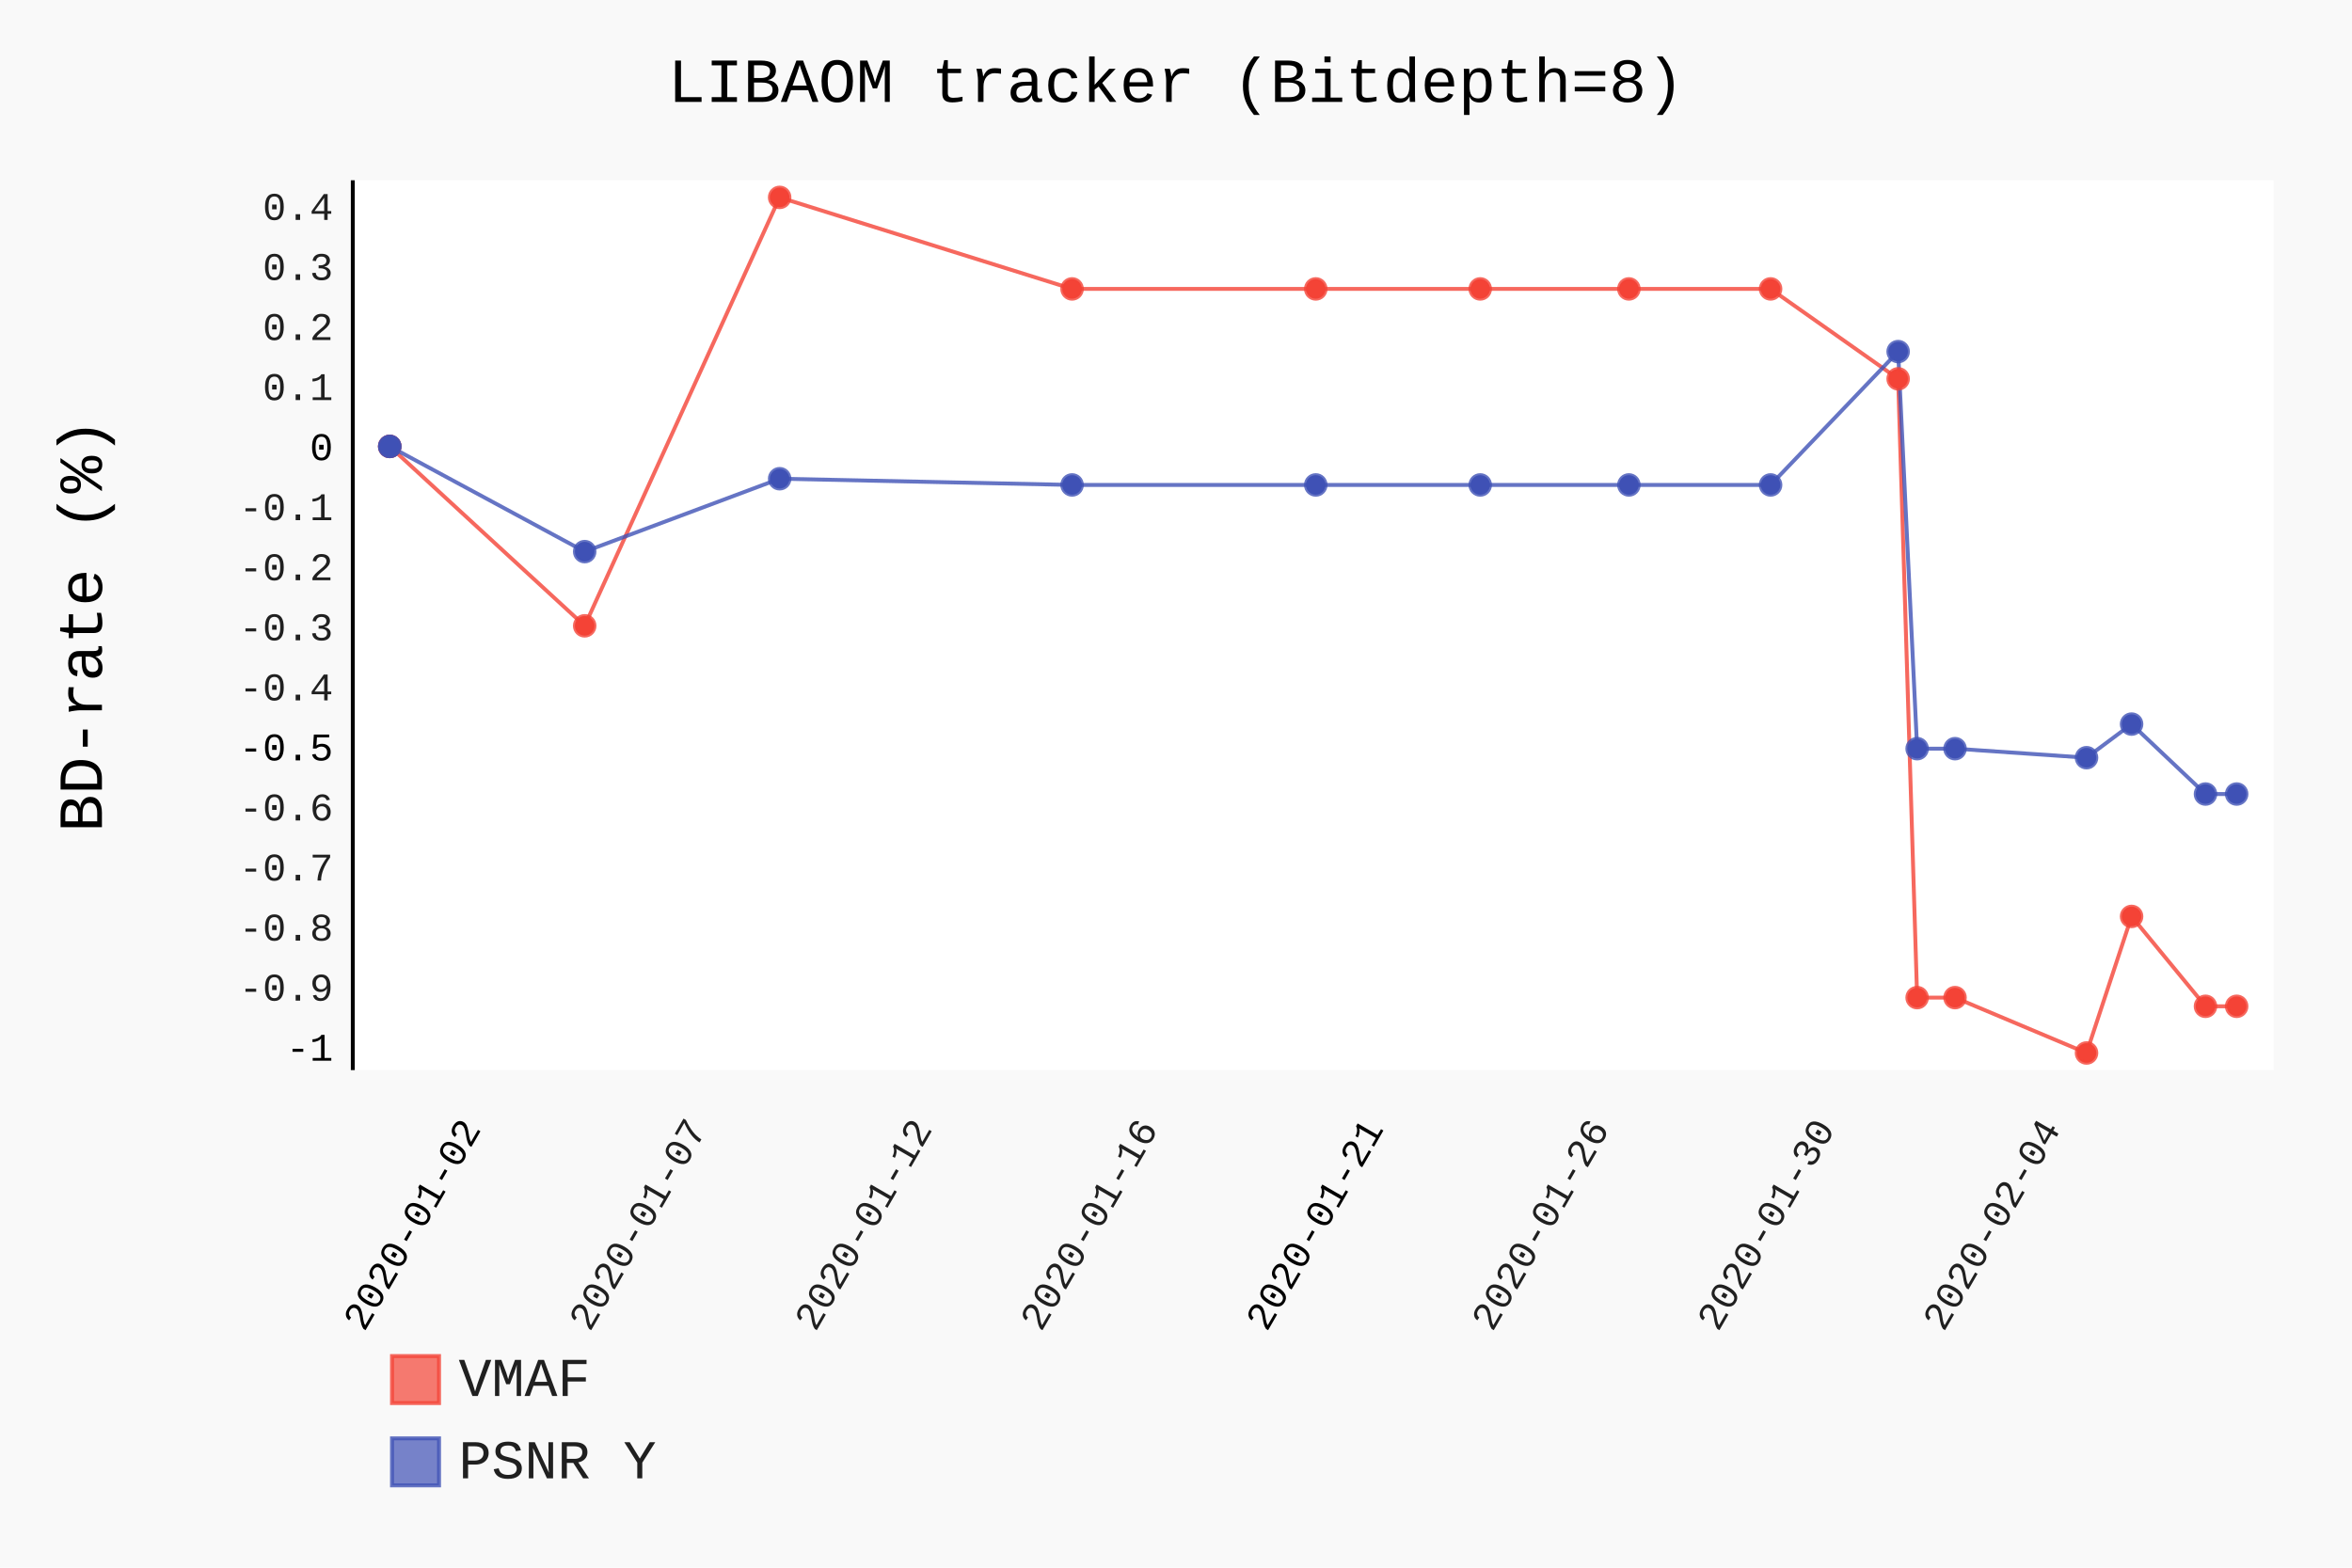
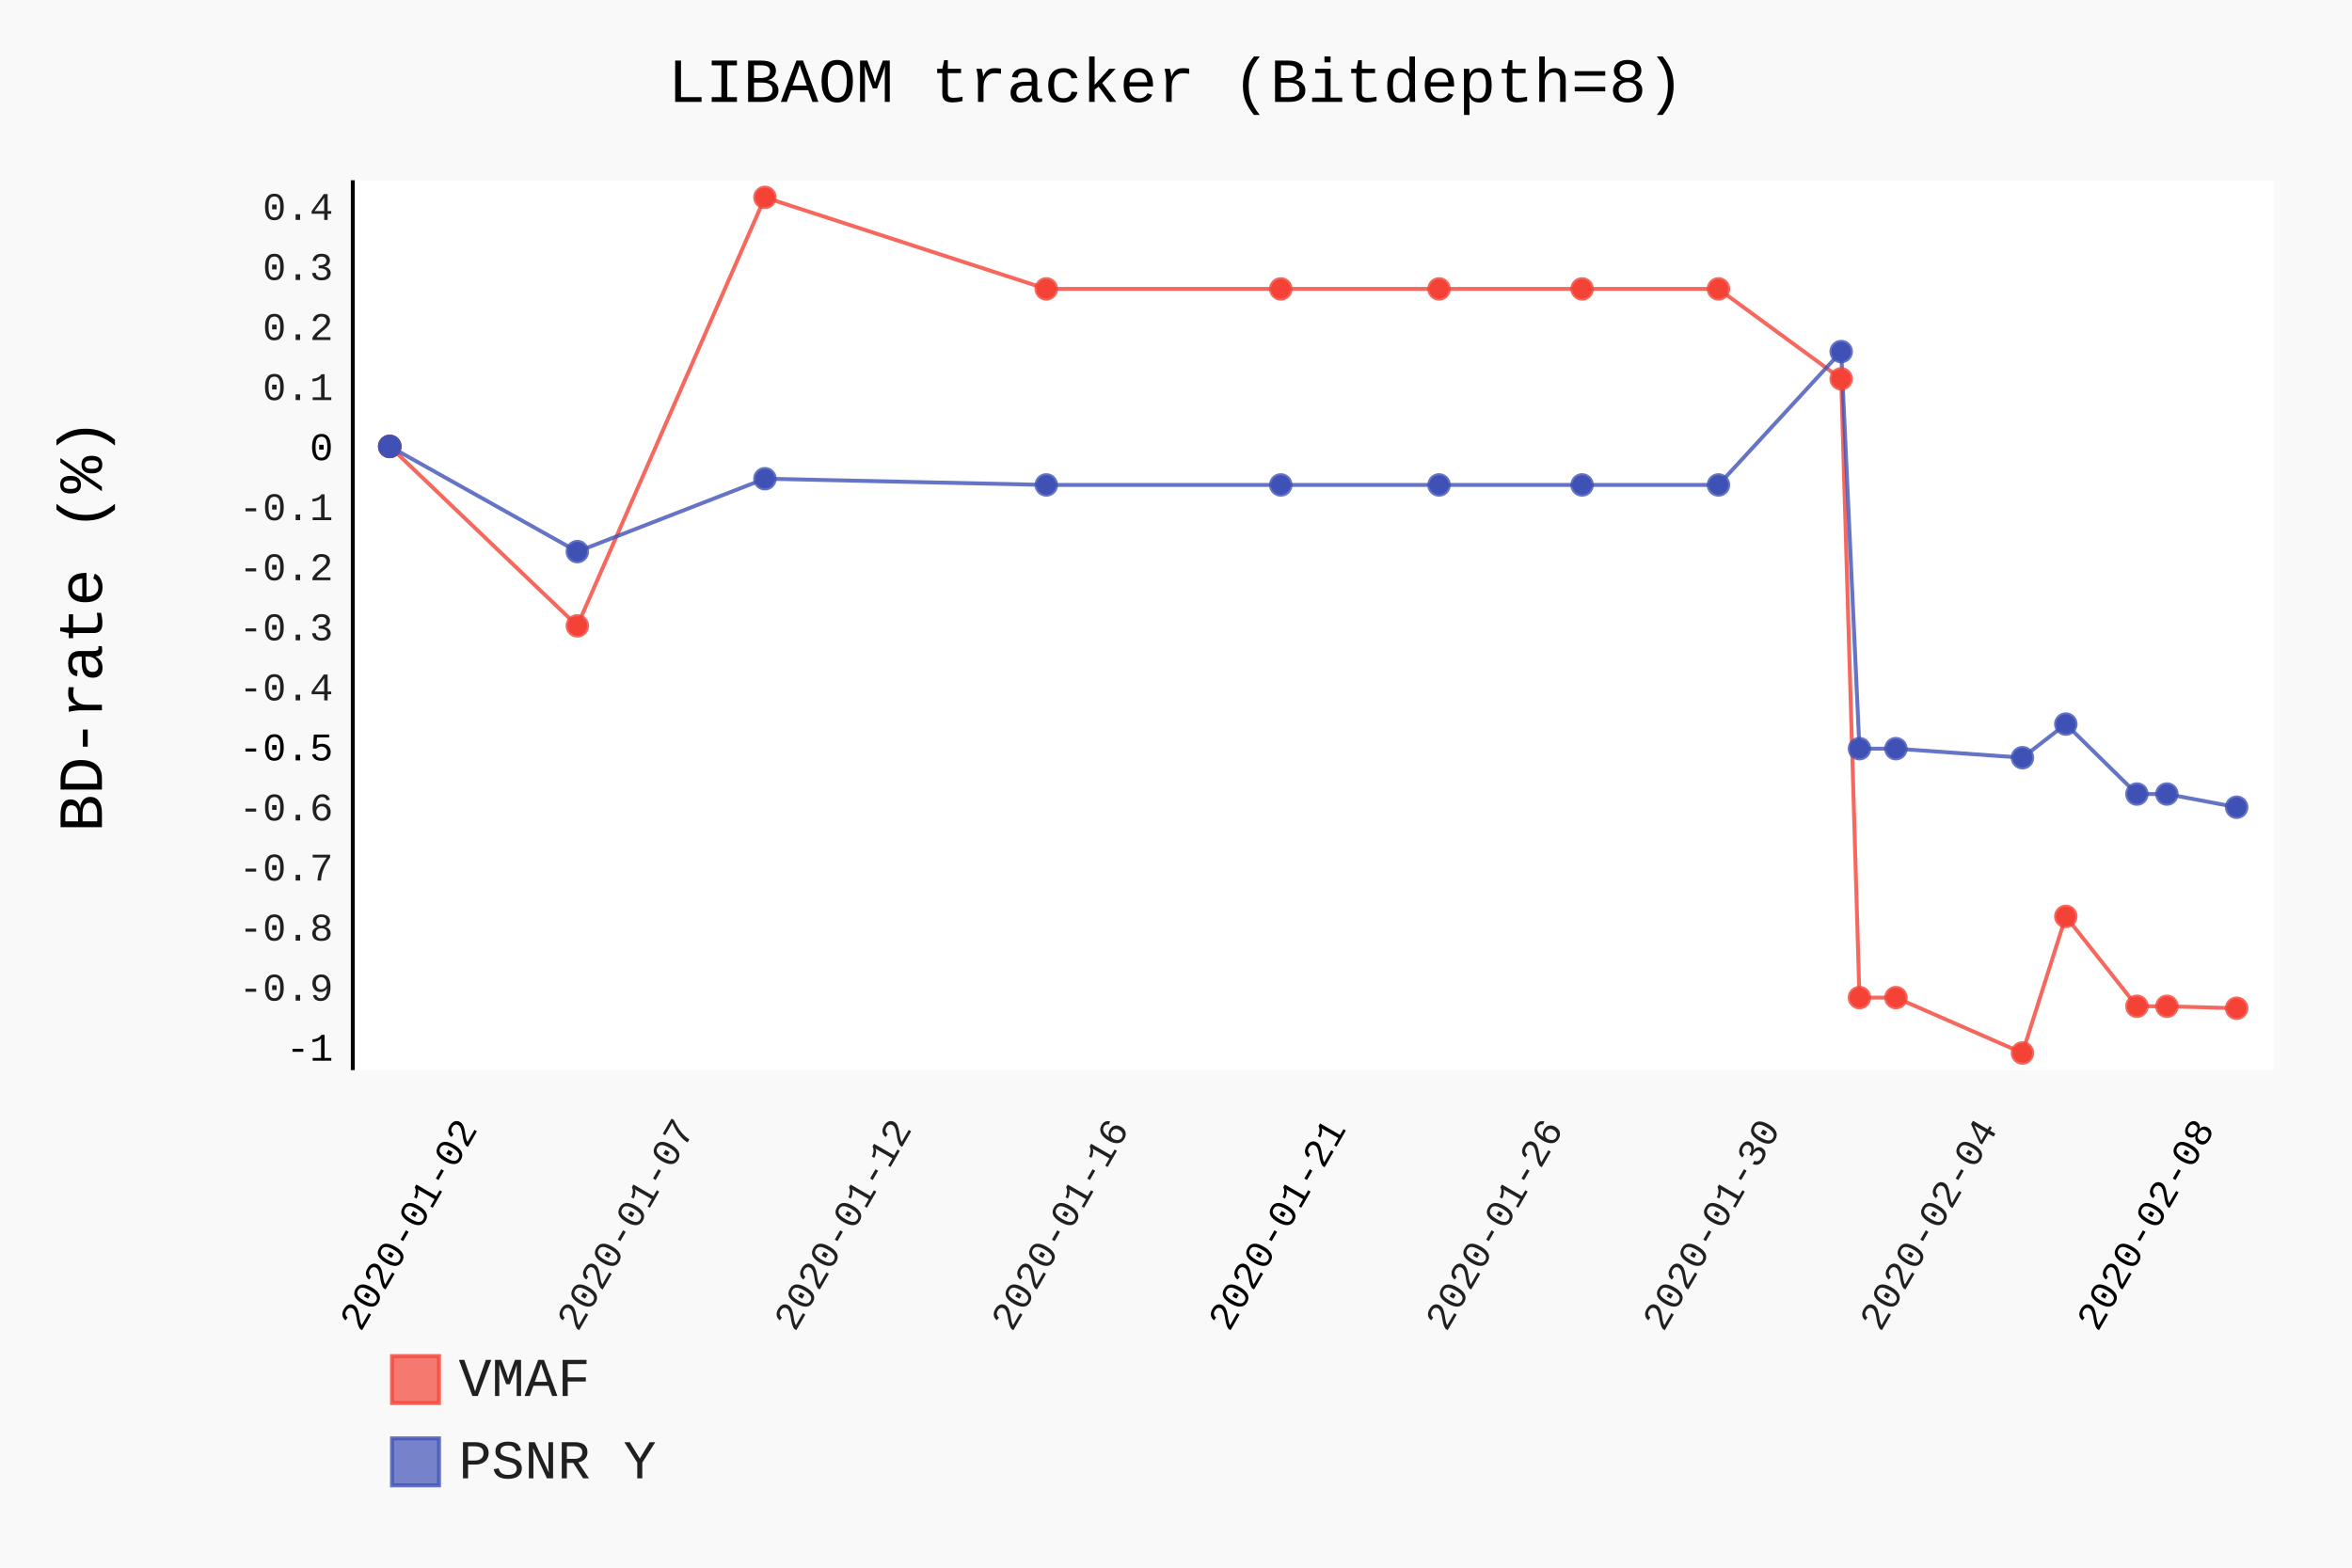
- <svg xmlns="http://www.w3.org/2000/svg" class="pygal-chart" id="chart-f77082bb-00c9-4df2-878c-c061a25f48ed" viewBox="0 0 600 400">
+ <svg xmlns="http://www.w3.org/2000/svg" class="pygal-chart" id="chart-7f318e34-a7c3-47f7-a44c-207739752364" viewBox="0 0 600 400">
  <defs>
-     <style type="text/css">#chart-f77082bb-00c9-4df2-878c-c061a25f48ed{-webkit-user-select:none;-webkit-font-smoothing:antialiased;font-family:Consolas,"Liberation Mono",Menlo,Courier,monospace}#chart-f77082bb-00c9-4df2-878c-c061a25f48ed .title{font-family:Consolas,"Liberation Mono",Menlo,Courier,monospace;font-size:16px}#chart-f77082bb-00c9-4df2-878c-c061a25f48ed .legends .legend text{font-family:Consolas,"Liberation Mono",Menlo,Courier,monospace;font-size:14px}#chart-f77082bb-00c9-4df2-878c-c061a25f48ed .axis text{font-family:Consolas,"Liberation Mono",Menlo,Courier,monospace;font-size:10px}#chart-f77082bb-00c9-4df2-878c-c061a25f48ed .axis text.major{font-family:Consolas,"Liberation Mono",Menlo,Courier,monospace;font-size:10px}#chart-f77082bb-00c9-4df2-878c-c061a25f48ed .text-overlay text.value{font-family:Consolas,"Liberation Mono",Menlo,Courier,monospace;font-size:16px}#chart-f77082bb-00c9-4df2-878c-c061a25f48ed .text-overlay text.label{font-family:Consolas,"Liberation Mono",Menlo,Courier,monospace;font-size:10px}#chart-f77082bb-00c9-4df2-878c-c061a25f48ed .tooltip{font-family:Consolas,"Liberation Mono",Menlo,Courier,monospace;font-size:14px}#chart-f77082bb-00c9-4df2-878c-c061a25f48ed text.no_data{font-family:Consolas,"Liberation Mono",Menlo,Courier,monospace;font-size:64px}
- #chart-f77082bb-00c9-4df2-878c-c061a25f48ed{background-color:rgba(249,249,249,1)}#chart-f77082bb-00c9-4df2-878c-c061a25f48ed path,#chart-f77082bb-00c9-4df2-878c-c061a25f48ed line,#chart-f77082bb-00c9-4df2-878c-c061a25f48ed rect,#chart-f77082bb-00c9-4df2-878c-c061a25f48ed circle{-webkit-transition:150ms;-moz-transition:150ms;transition:150ms}#chart-f77082bb-00c9-4df2-878c-c061a25f48ed .graph &gt; .background{fill:rgba(249,249,249,1)}#chart-f77082bb-00c9-4df2-878c-c061a25f48ed .plot &gt; .background{fill:rgba(255,255,255,1)}#chart-f77082bb-00c9-4df2-878c-c061a25f48ed .graph{fill:rgba(0,0,0,.87)}#chart-f77082bb-00c9-4df2-878c-c061a25f48ed text.no_data{fill:rgba(0,0,0,1)}#chart-f77082bb-00c9-4df2-878c-c061a25f48ed .title{fill:rgba(0,0,0,1)}#chart-f77082bb-00c9-4df2-878c-c061a25f48ed .legends .legend text{fill:rgba(0,0,0,.87)}#chart-f77082bb-00c9-4df2-878c-c061a25f48ed .legends .legend:hover text{fill:rgba(0,0,0,1)}#chart-f77082bb-00c9-4df2-878c-c061a25f48ed .axis .line{stroke:rgba(0,0,0,1)}#chart-f77082bb-00c9-4df2-878c-c061a25f48ed .axis .guide.line{stroke:rgba(0,0,0,.54)}#chart-f77082bb-00c9-4df2-878c-c061a25f48ed .axis .major.line{stroke:rgba(0,0,0,.87)}#chart-f77082bb-00c9-4df2-878c-c061a25f48ed .axis text.major{fill:rgba(0,0,0,1)}#chart-f77082bb-00c9-4df2-878c-c061a25f48ed .axis.y .guides:hover .guide.line,#chart-f77082bb-00c9-4df2-878c-c061a25f48ed .line-graph .axis.x .guides:hover .guide.line,#chart-f77082bb-00c9-4df2-878c-c061a25f48ed .stackedline-graph .axis.x .guides:hover .guide.line,#chart-f77082bb-00c9-4df2-878c-c061a25f48ed .xy-graph .axis.x .guides:hover .guide.line{stroke:rgba(0,0,0,1)}#chart-f77082bb-00c9-4df2-878c-c061a25f48ed .axis .guides:hover text{fill:rgba(0,0,0,1)}#chart-f77082bb-00c9-4df2-878c-c061a25f48ed .reactive{fill-opacity:.7;stroke-opacity:.8}#chart-f77082bb-00c9-4df2-878c-c061a25f48ed .ci{stroke:rgba(0,0,0,.87)}#chart-f77082bb-00c9-4df2-878c-c061a25f48ed .reactive.active,#chart-f77082bb-00c9-4df2-878c-c061a25f48ed .active .reactive{fill-opacity:.8;stroke-opacity:.9;stroke-width:4}#chart-f77082bb-00c9-4df2-878c-c061a25f48ed .ci .reactive.active{stroke-width:1.5}#chart-f77082bb-00c9-4df2-878c-c061a25f48ed .series text{fill:rgba(0,0,0,1)}#chart-f77082bb-00c9-4df2-878c-c061a25f48ed .tooltip rect{fill:rgba(255,255,255,1);stroke:rgba(0,0,0,1);-webkit-transition:opacity 150ms;-moz-transition:opacity 150ms;transition:opacity 150ms}#chart-f77082bb-00c9-4df2-878c-c061a25f48ed .tooltip .label{fill:rgba(0,0,0,.87)}#chart-f77082bb-00c9-4df2-878c-c061a25f48ed .tooltip .label{fill:rgba(0,0,0,.87)}#chart-f77082bb-00c9-4df2-878c-c061a25f48ed .tooltip .legend{font-size:.8em;fill:rgba(0,0,0,.54)}#chart-f77082bb-00c9-4df2-878c-c061a25f48ed .tooltip .x_label{font-size:.6em;fill:rgba(0,0,0,1)}#chart-f77082bb-00c9-4df2-878c-c061a25f48ed .tooltip .xlink{font-size:.5em;text-decoration:underline}#chart-f77082bb-00c9-4df2-878c-c061a25f48ed .tooltip .value{font-size:1.5em}#chart-f77082bb-00c9-4df2-878c-c061a25f48ed .bound{font-size:.5em}#chart-f77082bb-00c9-4df2-878c-c061a25f48ed .max-value{font-size:.75em;fill:rgba(0,0,0,.54)}#chart-f77082bb-00c9-4df2-878c-c061a25f48ed .map-element{fill:rgba(255,255,255,1);stroke:rgba(0,0,0,.54) !important}#chart-f77082bb-00c9-4df2-878c-c061a25f48ed .map-element .reactive{fill-opacity:inherit;stroke-opacity:inherit}#chart-f77082bb-00c9-4df2-878c-c061a25f48ed .color-0,#chart-f77082bb-00c9-4df2-878c-c061a25f48ed .color-0 a:visited{stroke:#F44336;fill:#F44336}#chart-f77082bb-00c9-4df2-878c-c061a25f48ed .color-1,#chart-f77082bb-00c9-4df2-878c-c061a25f48ed .color-1 a:visited{stroke:#3F51B5;fill:#3F51B5}#chart-f77082bb-00c9-4df2-878c-c061a25f48ed .text-overlay .color-0 text{fill:black}#chart-f77082bb-00c9-4df2-878c-c061a25f48ed .text-overlay .color-1 text{fill:black}
- #chart-f77082bb-00c9-4df2-878c-c061a25f48ed text.no_data{text-anchor:middle}#chart-f77082bb-00c9-4df2-878c-c061a25f48ed .guide.line{fill:none}#chart-f77082bb-00c9-4df2-878c-c061a25f48ed .centered{text-anchor:middle}#chart-f77082bb-00c9-4df2-878c-c061a25f48ed .title{text-anchor:middle}#chart-f77082bb-00c9-4df2-878c-c061a25f48ed .legends .legend text{fill-opacity:1}#chart-f77082bb-00c9-4df2-878c-c061a25f48ed .axis.x text{text-anchor:middle}#chart-f77082bb-00c9-4df2-878c-c061a25f48ed .axis.x:not(.web) text[transform]{text-anchor:start}#chart-f77082bb-00c9-4df2-878c-c061a25f48ed .axis.x:not(.web) text[transform].backwards{text-anchor:end}#chart-f77082bb-00c9-4df2-878c-c061a25f48ed .axis.y text{text-anchor:end}#chart-f77082bb-00c9-4df2-878c-c061a25f48ed .axis.y text[transform].backwards{text-anchor:start}#chart-f77082bb-00c9-4df2-878c-c061a25f48ed .axis.y2 text{text-anchor:start}#chart-f77082bb-00c9-4df2-878c-c061a25f48ed .axis.y2 text[transform].backwards{text-anchor:end}#chart-f77082bb-00c9-4df2-878c-c061a25f48ed .axis .guide.line{stroke-dasharray:4,4}#chart-f77082bb-00c9-4df2-878c-c061a25f48ed .axis .major.guide.line{stroke-dasharray:6,6}#chart-f77082bb-00c9-4df2-878c-c061a25f48ed .horizontal .axis.y .guide.line,#chart-f77082bb-00c9-4df2-878c-c061a25f48ed .horizontal .axis.y2 .guide.line,#chart-f77082bb-00c9-4df2-878c-c061a25f48ed .vertical .axis.x .guide.line{opacity:0}#chart-f77082bb-00c9-4df2-878c-c061a25f48ed .horizontal .axis.always_show .guide.line,#chart-f77082bb-00c9-4df2-878c-c061a25f48ed .vertical .axis.always_show .guide.line{opacity:1 !important}#chart-f77082bb-00c9-4df2-878c-c061a25f48ed .axis.y .guides:hover .guide.line,#chart-f77082bb-00c9-4df2-878c-c061a25f48ed .axis.y2 .guides:hover .guide.line,#chart-f77082bb-00c9-4df2-878c-c061a25f48ed .axis.x .guides:hover .guide.line{opacity:1}#chart-f77082bb-00c9-4df2-878c-c061a25f48ed .axis .guides:hover text{opacity:1}#chart-f77082bb-00c9-4df2-878c-c061a25f48ed .nofill{fill:none}#chart-f77082bb-00c9-4df2-878c-c061a25f48ed .subtle-fill{fill-opacity:.2}#chart-f77082bb-00c9-4df2-878c-c061a25f48ed .dot{stroke-width:1px;fill-opacity:1}#chart-f77082bb-00c9-4df2-878c-c061a25f48ed .dot.active{stroke-width:5px}#chart-f77082bb-00c9-4df2-878c-c061a25f48ed .dot.negative{fill:transparent}#chart-f77082bb-00c9-4df2-878c-c061a25f48ed text,#chart-f77082bb-00c9-4df2-878c-c061a25f48ed tspan{stroke:none !important}#chart-f77082bb-00c9-4df2-878c-c061a25f48ed .series text.active{opacity:1}#chart-f77082bb-00c9-4df2-878c-c061a25f48ed .tooltip rect{fill-opacity:.95;stroke-width:.5}#chart-f77082bb-00c9-4df2-878c-c061a25f48ed .tooltip text{fill-opacity:1}#chart-f77082bb-00c9-4df2-878c-c061a25f48ed .showable{visibility:hidden}#chart-f77082bb-00c9-4df2-878c-c061a25f48ed .showable.shown{visibility:visible}#chart-f77082bb-00c9-4df2-878c-c061a25f48ed .gauge-background{fill:rgba(229,229,229,1);stroke:none}#chart-f77082bb-00c9-4df2-878c-c061a25f48ed .bg-lines{stroke:rgba(249,249,249,1);stroke-width:2px}</style>
+     <style type="text/css">#chart-7f318e34-a7c3-47f7-a44c-207739752364{-webkit-user-select:none;-webkit-font-smoothing:antialiased;font-family:Consolas,"Liberation Mono",Menlo,Courier,monospace}#chart-7f318e34-a7c3-47f7-a44c-207739752364 .title{font-family:Consolas,"Liberation Mono",Menlo,Courier,monospace;font-size:16px}#chart-7f318e34-a7c3-47f7-a44c-207739752364 .legends .legend text{font-family:Consolas,"Liberation Mono",Menlo,Courier,monospace;font-size:14px}#chart-7f318e34-a7c3-47f7-a44c-207739752364 .axis text{font-family:Consolas,"Liberation Mono",Menlo,Courier,monospace;font-size:10px}#chart-7f318e34-a7c3-47f7-a44c-207739752364 .axis text.major{font-family:Consolas,"Liberation Mono",Menlo,Courier,monospace;font-size:10px}#chart-7f318e34-a7c3-47f7-a44c-207739752364 .text-overlay text.value{font-family:Consolas,"Liberation Mono",Menlo,Courier,monospace;font-size:16px}#chart-7f318e34-a7c3-47f7-a44c-207739752364 .text-overlay text.label{font-family:Consolas,"Liberation Mono",Menlo,Courier,monospace;font-size:10px}#chart-7f318e34-a7c3-47f7-a44c-207739752364 .tooltip{font-family:Consolas,"Liberation Mono",Menlo,Courier,monospace;font-size:14px}#chart-7f318e34-a7c3-47f7-a44c-207739752364 text.no_data{font-family:Consolas,"Liberation Mono",Menlo,Courier,monospace;font-size:64px}
+ #chart-7f318e34-a7c3-47f7-a44c-207739752364{background-color:rgba(249,249,249,1)}#chart-7f318e34-a7c3-47f7-a44c-207739752364 path,#chart-7f318e34-a7c3-47f7-a44c-207739752364 line,#chart-7f318e34-a7c3-47f7-a44c-207739752364 rect,#chart-7f318e34-a7c3-47f7-a44c-207739752364 circle{-webkit-transition:150ms;-moz-transition:150ms;transition:150ms}#chart-7f318e34-a7c3-47f7-a44c-207739752364 .graph &gt; .background{fill:rgba(249,249,249,1)}#chart-7f318e34-a7c3-47f7-a44c-207739752364 .plot &gt; .background{fill:rgba(255,255,255,1)}#chart-7f318e34-a7c3-47f7-a44c-207739752364 .graph{fill:rgba(0,0,0,.87)}#chart-7f318e34-a7c3-47f7-a44c-207739752364 text.no_data{fill:rgba(0,0,0,1)}#chart-7f318e34-a7c3-47f7-a44c-207739752364 .title{fill:rgba(0,0,0,1)}#chart-7f318e34-a7c3-47f7-a44c-207739752364 .legends .legend text{fill:rgba(0,0,0,.87)}#chart-7f318e34-a7c3-47f7-a44c-207739752364 .legends .legend:hover text{fill:rgba(0,0,0,1)}#chart-7f318e34-a7c3-47f7-a44c-207739752364 .axis .line{stroke:rgba(0,0,0,1)}#chart-7f318e34-a7c3-47f7-a44c-207739752364 .axis .guide.line{stroke:rgba(0,0,0,.54)}#chart-7f318e34-a7c3-47f7-a44c-207739752364 .axis .major.line{stroke:rgba(0,0,0,.87)}#chart-7f318e34-a7c3-47f7-a44c-207739752364 .axis text.major{fill:rgba(0,0,0,1)}#chart-7f318e34-a7c3-47f7-a44c-207739752364 .axis.y .guides:hover .guide.line,#chart-7f318e34-a7c3-47f7-a44c-207739752364 .line-graph .axis.x .guides:hover .guide.line,#chart-7f318e34-a7c3-47f7-a44c-207739752364 .stackedline-graph .axis.x .guides:hover .guide.line,#chart-7f318e34-a7c3-47f7-a44c-207739752364 .xy-graph .axis.x .guides:hover .guide.line{stroke:rgba(0,0,0,1)}#chart-7f318e34-a7c3-47f7-a44c-207739752364 .axis .guides:hover text{fill:rgba(0,0,0,1)}#chart-7f318e34-a7c3-47f7-a44c-207739752364 .reactive{fill-opacity:.7;stroke-opacity:.8}#chart-7f318e34-a7c3-47f7-a44c-207739752364 .ci{stroke:rgba(0,0,0,.87)}#chart-7f318e34-a7c3-47f7-a44c-207739752364 .reactive.active,#chart-7f318e34-a7c3-47f7-a44c-207739752364 .active .reactive{fill-opacity:.8;stroke-opacity:.9;stroke-width:4}#chart-7f318e34-a7c3-47f7-a44c-207739752364 .ci .reactive.active{stroke-width:1.5}#chart-7f318e34-a7c3-47f7-a44c-207739752364 .series text{fill:rgba(0,0,0,1)}#chart-7f318e34-a7c3-47f7-a44c-207739752364 .tooltip rect{fill:rgba(255,255,255,1);stroke:rgba(0,0,0,1);-webkit-transition:opacity 150ms;-moz-transition:opacity 150ms;transition:opacity 150ms}#chart-7f318e34-a7c3-47f7-a44c-207739752364 .tooltip .label{fill:rgba(0,0,0,.87)}#chart-7f318e34-a7c3-47f7-a44c-207739752364 .tooltip .label{fill:rgba(0,0,0,.87)}#chart-7f318e34-a7c3-47f7-a44c-207739752364 .tooltip .legend{font-size:.8em;fill:rgba(0,0,0,.54)}#chart-7f318e34-a7c3-47f7-a44c-207739752364 .tooltip .x_label{font-size:.6em;fill:rgba(0,0,0,1)}#chart-7f318e34-a7c3-47f7-a44c-207739752364 .tooltip .xlink{font-size:.5em;text-decoration:underline}#chart-7f318e34-a7c3-47f7-a44c-207739752364 .tooltip .value{font-size:1.5em}#chart-7f318e34-a7c3-47f7-a44c-207739752364 .bound{font-size:.5em}#chart-7f318e34-a7c3-47f7-a44c-207739752364 .max-value{font-size:.75em;fill:rgba(0,0,0,.54)}#chart-7f318e34-a7c3-47f7-a44c-207739752364 .map-element{fill:rgba(255,255,255,1);stroke:rgba(0,0,0,.54) !important}#chart-7f318e34-a7c3-47f7-a44c-207739752364 .map-element .reactive{fill-opacity:inherit;stroke-opacity:inherit}#chart-7f318e34-a7c3-47f7-a44c-207739752364 .color-0,#chart-7f318e34-a7c3-47f7-a44c-207739752364 .color-0 a:visited{stroke:#F44336;fill:#F44336}#chart-7f318e34-a7c3-47f7-a44c-207739752364 .color-1,#chart-7f318e34-a7c3-47f7-a44c-207739752364 .color-1 a:visited{stroke:#3F51B5;fill:#3F51B5}#chart-7f318e34-a7c3-47f7-a44c-207739752364 .text-overlay .color-0 text{fill:black}#chart-7f318e34-a7c3-47f7-a44c-207739752364 .text-overlay .color-1 text{fill:black}
+ #chart-7f318e34-a7c3-47f7-a44c-207739752364 text.no_data{text-anchor:middle}#chart-7f318e34-a7c3-47f7-a44c-207739752364 .guide.line{fill:none}#chart-7f318e34-a7c3-47f7-a44c-207739752364 .centered{text-anchor:middle}#chart-7f318e34-a7c3-47f7-a44c-207739752364 .title{text-anchor:middle}#chart-7f318e34-a7c3-47f7-a44c-207739752364 .legends .legend text{fill-opacity:1}#chart-7f318e34-a7c3-47f7-a44c-207739752364 .axis.x text{text-anchor:middle}#chart-7f318e34-a7c3-47f7-a44c-207739752364 .axis.x:not(.web) text[transform]{text-anchor:start}#chart-7f318e34-a7c3-47f7-a44c-207739752364 .axis.x:not(.web) text[transform].backwards{text-anchor:end}#chart-7f318e34-a7c3-47f7-a44c-207739752364 .axis.y text{text-anchor:end}#chart-7f318e34-a7c3-47f7-a44c-207739752364 .axis.y text[transform].backwards{text-anchor:start}#chart-7f318e34-a7c3-47f7-a44c-207739752364 .axis.y2 text{text-anchor:start}#chart-7f318e34-a7c3-47f7-a44c-207739752364 .axis.y2 text[transform].backwards{text-anchor:end}#chart-7f318e34-a7c3-47f7-a44c-207739752364 .axis .guide.line{stroke-dasharray:4,4}#chart-7f318e34-a7c3-47f7-a44c-207739752364 .axis .major.guide.line{stroke-dasharray:6,6}#chart-7f318e34-a7c3-47f7-a44c-207739752364 .horizontal .axis.y .guide.line,#chart-7f318e34-a7c3-47f7-a44c-207739752364 .horizontal .axis.y2 .guide.line,#chart-7f318e34-a7c3-47f7-a44c-207739752364 .vertical .axis.x .guide.line{opacity:0}#chart-7f318e34-a7c3-47f7-a44c-207739752364 .horizontal .axis.always_show .guide.line,#chart-7f318e34-a7c3-47f7-a44c-207739752364 .vertical .axis.always_show .guide.line{opacity:1 !important}#chart-7f318e34-a7c3-47f7-a44c-207739752364 .axis.y .guides:hover .guide.line,#chart-7f318e34-a7c3-47f7-a44c-207739752364 .axis.y2 .guides:hover .guide.line,#chart-7f318e34-a7c3-47f7-a44c-207739752364 .axis.x .guides:hover .guide.line{opacity:1}#chart-7f318e34-a7c3-47f7-a44c-207739752364 .axis .guides:hover text{opacity:1}#chart-7f318e34-a7c3-47f7-a44c-207739752364 .nofill{fill:none}#chart-7f318e34-a7c3-47f7-a44c-207739752364 .subtle-fill{fill-opacity:.2}#chart-7f318e34-a7c3-47f7-a44c-207739752364 .dot{stroke-width:1px;fill-opacity:1}#chart-7f318e34-a7c3-47f7-a44c-207739752364 .dot.active{stroke-width:5px}#chart-7f318e34-a7c3-47f7-a44c-207739752364 .dot.negative{fill:transparent}#chart-7f318e34-a7c3-47f7-a44c-207739752364 text,#chart-7f318e34-a7c3-47f7-a44c-207739752364 tspan{stroke:none !important}#chart-7f318e34-a7c3-47f7-a44c-207739752364 .series text.active{opacity:1}#chart-7f318e34-a7c3-47f7-a44c-207739752364 .tooltip rect{fill-opacity:.95;stroke-width:.5}#chart-7f318e34-a7c3-47f7-a44c-207739752364 .tooltip text{fill-opacity:1}#chart-7f318e34-a7c3-47f7-a44c-207739752364 .showable{visibility:hidden}#chart-7f318e34-a7c3-47f7-a44c-207739752364 .showable.shown{visibility:visible}#chart-7f318e34-a7c3-47f7-a44c-207739752364 .gauge-background{fill:rgba(229,229,229,1);stroke:none}#chart-7f318e34-a7c3-47f7-a44c-207739752364 .bg-lines{stroke:rgba(249,249,249,1);stroke-width:2px}</style>
  </defs>
  <g class="graph datetimeline-graph vertical">
    <rect class="background" height="400" width="600" x="0" y="0" />
    <g class="plot" transform="translate(90, 46)">
      <rect class="background" height="227.038" width="490.0" x="0" y="0" />
      <g class="axis y">
        <g class="guides">
          <text class="major" x="-5" y="224.642">-1</text>
        </g>
        <g class="guides">
          <text class="" x="-5" y="209.319">-0.9</text>
        </g>
        <g class="guides">
          <text class="" x="-5" y="193.995">-0.8</text>
        </g>
        <g class="guides">
          <text class="" x="-5" y="178.671">-0.7</text>
        </g>
        <g class="guides">
          <text class="" x="-5" y="163.348">-0.6</text>
        </g>
        <g class="guides">
          <text class="major" x="-5" y="148.024">-0.5</text>
        </g>
        <g class="guides">
          <text class="" x="-5" y="132.7">-0.4</text>
        </g>
        <g class="guides">
          <text class="" x="-5" y="117.377">-0.3</text>
        </g>
        <g class="guides">
          <text class="" x="-5" y="102.053">-0.2</text>
        </g>
        <g class="guides">
          <text class="" x="-5" y="86.729">-0.1</text>
        </g>
        <g class="guides">
          <text class="major" x="-5" y="71.406">0</text>
        </g>
        <g class="guides">
          <text class="" x="-5" y="56.082">0.1</text>
        </g>
        <g class="guides">
          <text class="" x="-5" y="40.758">0.2</text>
        </g>
        <g class="guides">
          <text class="" x="-5" y="25.435">0.3</text>
        </g>
        <g class="guides">
          <text class="" x="-5" y="10.111">0.4</text>
        </g>
      </g>
      <g class="axis x">
        <path class="line" d="M0 0 v227.038" />
        <g class="guides">
-           <path class="major guide line" d="M32.908 0 v227.038" />
-           <text class="major backwards" transform="rotate(300 32.90801 242.0385)" x="32.908" y="242.038">2020-01-02</text>
-         </g>
-         <g class="guides">
-           <path class="guide line" d="M90.469 0 v227.038" />
-           <text class="backwards" transform="rotate(300 90.4691 242.0385)" x="90.469" y="242.038">2020-01-07</text>
-         </g>
-         <g class="guides">
-           <path class="guide line" d="M148.03 0 v227.038" />
-           <text class="backwards" transform="rotate(300 148.0302 242.0385)" x="148.03" y="242.038">2020-01-12</text>
-         </g>
-         <g class="guides">
-           <path class="guide line" d="M205.591 0 v227.038" />
-           <text class="backwards" transform="rotate(300 205.5913 242.0385)" x="205.591" y="242.038">2020-01-16</text>
-         </g>
-         <g class="guides">
-           <path class="major guide line" d="M263.152 0 v227.038" />
-           <text class="major backwards" transform="rotate(300 263.1524 242.0385)" x="263.152" y="242.038">2020-01-21</text>
-         </g>
-         <g class="guides">
-           <path class="guide line" d="M320.713 0 v227.038" />
-           <text class="backwards" transform="rotate(300 320.7135 242.0385)" x="320.713" y="242.038">2020-01-26</text>
-         </g>
-         <g class="guides">
-           <path class="guide line" d="M378.275 0 v227.038" />
-           <text class="backwards" transform="rotate(300 378.2746 242.0385)" x="378.275" y="242.038">2020-01-30</text>
-         </g>
-         <g class="guides">
-           <path class="guide line" d="M435.836 0 v227.038" />
-           <text class="backwards" transform="rotate(300 435.8357 242.0385)" x="435.836" y="242.038">2020-02-04</text>
+           <path class="major guide line" d="M32.021 0 v227.038" />
+           <text class="major backwards" transform="rotate(300 32.02112 242.0385)" x="32.021" y="242.038">2020-01-02</text>
+         </g>
+         <g class="guides">
+           <path class="guide line" d="M87.408 0 v227.038" />
+           <text class="backwards" transform="rotate(300 87.40848 242.0385)" x="87.408" y="242.038">2020-01-07</text>
+         </g>
+         <g class="guides">
+           <path class="guide line" d="M142.796 0 v227.038" />
+           <text class="backwards" transform="rotate(300 142.7958 242.0385)" x="142.796" y="242.038">2020-01-12</text>
+         </g>
+         <g class="guides">
+           <path class="guide line" d="M198.183 0 v227.038" />
+           <text class="backwards" transform="rotate(300 198.1832 242.0385)" x="198.183" y="242.038">2020-01-16</text>
+         </g>
+         <g class="guides">
+           <path class="major guide line" d="M253.571 0 v227.038" />
+           <text class="major backwards" transform="rotate(300 253.5706 242.0385)" x="253.571" y="242.038">2020-01-21</text>
+         </g>
+         <g class="guides">
+           <path class="guide line" d="M308.958 0 v227.038" />
+           <text class="backwards" transform="rotate(300 308.9579 242.0385)" x="308.958" y="242.038">2020-01-26</text>
+         </g>
+         <g class="guides">
+           <path class="guide line" d="M364.345 0 v227.038" />
+           <text class="backwards" transform="rotate(300 364.3453 242.0385)" x="364.345" y="242.038">2020-01-30</text>
+         </g>
+         <g class="guides">
+           <path class="guide line" d="M419.733 0 v227.038" />
+           <text class="backwards" transform="rotate(300 419.7327 242.0385)" x="419.733" y="242.038">2020-02-04</text>
+         </g>
+         <g class="guides">
+           <path class="major guide line" d="M475.12 0 v227.038" />
+           <text class="major backwards" transform="rotate(300 475.12 242.0385)" x="475.12" y="242.038">2020-02-08</text>
        </g>
      </g>
      <g class="series serie-0 color-0">
-         <path class="line reactive nofill" d="M9.423 67.906 L9.423 67.906 59.156 113.679 108.889 4.366 183.488 27.716 245.654 27.716 287.606 27.716 325.53 27.716 361.681 27.716 394.22 50.657 399.066 208.545 408.73 208.545 442.278 222.672 453.773 187.828 472.624 210.761 480.577 210.761" />
+         <path class="line reactive nofill" d="M9.423 67.906 L9.423 67.906 57.278 113.679 105.132 4.366 176.914 27.716 236.733 27.716 277.101 27.716 313.593 27.716 348.378 27.716 379.688 50.657 384.352 208.545 393.65 208.545 425.932 222.672 436.993 187.828 455.132 210.761 462.784 210.761 480.577 211.264" />
      </g>
      <g class="series serie-1 color-1">
-         <path class="line reactive nofill" d="M9.423 67.906 L9.423 67.906 59.156 94.748 108.889 76.146 183.488 77.734 245.654 77.734 287.606 77.734 325.53 77.734 361.681 77.734 394.22 43.709 399.066 145.025 408.73 145.025 442.278 147.329 453.773 138.754 472.624 156.6 480.577 156.6" />
+         <path class="line reactive nofill" d="M9.423 67.906 L9.423 67.906 57.278 94.748 105.132 76.146 176.914 77.734 236.733 77.734 277.101 77.734 313.593 77.734 348.378 77.734 379.688 43.709 384.352 145.025 393.65 145.025 425.932 147.329 436.993 138.754 455.132 156.6 462.784 156.6 480.577 159.97" />
      </g>
    </g>
    <g class="titles">
      <text class="title plot_title" x="300.0" y="26">LIBAOM tracker (Bitdepth=8)</text>
      <text class="title" transform="rotate(-90 0 159.5192)" x="0" y="185.519">BD-rate (%)</text>
    </g>
    <g class="plot overlay" transform="translate(90, 46)">
      <g class="series serie-0 color-0">
        <g class="dots">
          <circle class="dot reactive tooltip-trigger" cx="9.423" cy="67.906" r="2.5" />
        </g>
        <g class="dots">
          <circle class="dot reactive tooltip-trigger" cx="9.423" cy="67.906" r="2.5" />
        </g>
        <g class="dots">
-           <circle class="dot reactive tooltip-trigger" cx="59.156" cy="113.679" r="2.5" />
-         </g>
-         <g class="dots">
-           <circle class="dot reactive tooltip-trigger" cx="108.889" cy="4.366" r="2.5" />
-         </g>
-         <g class="dots">
-           <circle class="dot reactive tooltip-trigger" cx="183.488" cy="27.716" r="2.5" />
-         </g>
-         <g class="dots">
-           <circle class="dot reactive tooltip-trigger" cx="245.654" cy="27.716" r="2.5" />
-         </g>
-         <g class="dots">
-           <circle class="dot reactive tooltip-trigger" cx="287.606" cy="27.716" r="2.5" />
-         </g>
-         <g class="dots">
-           <circle class="dot reactive tooltip-trigger" cx="325.53" cy="27.716" r="2.5" />
-         </g>
-         <g class="dots">
-           <circle class="dot reactive tooltip-trigger" cx="361.681" cy="27.716" r="2.5" />
-         </g>
-         <g class="dots">
-           <circle class="dot reactive tooltip-trigger" cx="394.22" cy="50.657" r="2.5" />
-         </g>
-         <g class="dots">
-           <circle class="dot reactive tooltip-trigger" cx="399.066" cy="208.545" r="2.5" />
-         </g>
-         <g class="dots">
-           <circle class="dot reactive tooltip-trigger" cx="408.73" cy="208.545" r="2.5" />
-         </g>
-         <g class="dots">
-           <circle class="dot reactive tooltip-trigger" cx="442.278" cy="222.672" r="2.5" />
-         </g>
-         <g class="dots">
-           <circle class="dot reactive tooltip-trigger" cx="453.773" cy="187.828" r="2.5" />
-         </g>
-         <g class="dots">
-           <circle class="dot reactive tooltip-trigger" cx="472.624" cy="210.761" r="2.5" />
-         </g>
-         <g class="dots">
-           <circle class="dot reactive tooltip-trigger" cx="480.577" cy="210.761" r="2.5" />
+           <circle class="dot reactive tooltip-trigger" cx="57.278" cy="113.679" r="2.5" />
+         </g>
+         <g class="dots">
+           <circle class="dot reactive tooltip-trigger" cx="105.132" cy="4.366" r="2.5" />
+         </g>
+         <g class="dots">
+           <circle class="dot reactive tooltip-trigger" cx="176.914" cy="27.716" r="2.5" />
+         </g>
+         <g class="dots">
+           <circle class="dot reactive tooltip-trigger" cx="236.733" cy="27.716" r="2.5" />
+         </g>
+         <g class="dots">
+           <circle class="dot reactive tooltip-trigger" cx="277.101" cy="27.716" r="2.5" />
+         </g>
+         <g class="dots">
+           <circle class="dot reactive tooltip-trigger" cx="313.593" cy="27.716" r="2.5" />
+         </g>
+         <g class="dots">
+           <circle class="dot reactive tooltip-trigger" cx="348.378" cy="27.716" r="2.5" />
+         </g>
+         <g class="dots">
+           <circle class="dot reactive tooltip-trigger" cx="379.688" cy="50.657" r="2.5" />
+         </g>
+         <g class="dots">
+           <circle class="dot reactive tooltip-trigger" cx="384.352" cy="208.545" r="2.5" />
+         </g>
+         <g class="dots">
+           <circle class="dot reactive tooltip-trigger" cx="393.65" cy="208.545" r="2.5" />
+         </g>
+         <g class="dots">
+           <circle class="dot reactive tooltip-trigger" cx="425.932" cy="222.672" r="2.5" />
+         </g>
+         <g class="dots">
+           <circle class="dot reactive tooltip-trigger" cx="436.993" cy="187.828" r="2.5" />
+         </g>
+         <g class="dots">
+           <circle class="dot reactive tooltip-trigger" cx="455.132" cy="210.761" r="2.5" />
+         </g>
+         <g class="dots">
+           <circle class="dot reactive tooltip-trigger" cx="462.784" cy="210.761" r="2.5" />
+         </g>
+         <g class="dots">
+           <circle class="dot reactive tooltip-trigger" cx="480.577" cy="211.264" r="2.5" />
        </g>
      </g>
      <g class="series serie-1 color-1">
        <g class="dots">
          <circle class="dot reactive tooltip-trigger" cx="9.423" cy="67.906" r="2.5" />
        </g>
        <g class="dots">
          <circle class="dot reactive tooltip-trigger" cx="9.423" cy="67.906" r="2.5" />
        </g>
        <g class="dots">
-           <circle class="dot reactive tooltip-trigger" cx="59.156" cy="94.748" r="2.5" />
-         </g>
-         <g class="dots">
-           <circle class="dot reactive tooltip-trigger" cx="108.889" cy="76.146" r="2.5" />
-         </g>
-         <g class="dots">
-           <circle class="dot reactive tooltip-trigger" cx="183.488" cy="77.734" r="2.5" />
-         </g>
-         <g class="dots">
-           <circle class="dot reactive tooltip-trigger" cx="245.654" cy="77.734" r="2.5" />
-         </g>
-         <g class="dots">
-           <circle class="dot reactive tooltip-trigger" cx="287.606" cy="77.734" r="2.5" />
-         </g>
-         <g class="dots">
-           <circle class="dot reactive tooltip-trigger" cx="325.53" cy="77.734" r="2.5" />
-         </g>
-         <g class="dots">
-           <circle class="dot reactive tooltip-trigger" cx="361.681" cy="77.734" r="2.5" />
-         </g>
-         <g class="dots">
-           <circle class="dot reactive tooltip-trigger" cx="394.22" cy="43.709" r="2.5" />
-         </g>
-         <g class="dots">
-           <circle class="dot reactive tooltip-trigger" cx="399.066" cy="145.025" r="2.5" />
-         </g>
-         <g class="dots">
-           <circle class="dot reactive tooltip-trigger" cx="408.73" cy="145.025" r="2.5" />
-         </g>
-         <g class="dots">
-           <circle class="dot reactive tooltip-trigger" cx="442.278" cy="147.329" r="2.5" />
-         </g>
-         <g class="dots">
-           <circle class="dot reactive tooltip-trigger" cx="453.773" cy="138.754" r="2.5" />
-         </g>
-         <g class="dots">
-           <circle class="dot reactive tooltip-trigger" cx="472.624" cy="156.6" r="2.5" />
-         </g>
-         <g class="dots">
-           <circle class="dot reactive tooltip-trigger" cx="480.577" cy="156.6" r="2.5" />
+           <circle class="dot reactive tooltip-trigger" cx="57.278" cy="94.748" r="2.5" />
+         </g>
+         <g class="dots">
+           <circle class="dot reactive tooltip-trigger" cx="105.132" cy="76.146" r="2.5" />
+         </g>
+         <g class="dots">
+           <circle class="dot reactive tooltip-trigger" cx="176.914" cy="77.734" r="2.5" />
+         </g>
+         <g class="dots">
+           <circle class="dot reactive tooltip-trigger" cx="236.733" cy="77.734" r="2.5" />
+         </g>
+         <g class="dots">
+           <circle class="dot reactive tooltip-trigger" cx="277.101" cy="77.734" r="2.5" />
+         </g>
+         <g class="dots">
+           <circle class="dot reactive tooltip-trigger" cx="313.593" cy="77.734" r="2.5" />
+         </g>
+         <g class="dots">
+           <circle class="dot reactive tooltip-trigger" cx="348.378" cy="77.734" r="2.5" />
+         </g>
+         <g class="dots">
+           <circle class="dot reactive tooltip-trigger" cx="379.688" cy="43.709" r="2.5" />
+         </g>
+         <g class="dots">
+           <circle class="dot reactive tooltip-trigger" cx="384.352" cy="145.025" r="2.5" />
+         </g>
+         <g class="dots">
+           <circle class="dot reactive tooltip-trigger" cx="393.65" cy="145.025" r="2.5" />
+         </g>
+         <g class="dots">
+           <circle class="dot reactive tooltip-trigger" cx="425.932" cy="147.329" r="2.5" />
+         </g>
+         <g class="dots">
+           <circle class="dot reactive tooltip-trigger" cx="436.993" cy="138.754" r="2.5" />
+         </g>
+         <g class="dots">
+           <circle class="dot reactive tooltip-trigger" cx="455.132" cy="156.6" r="2.5" />
+         </g>
+         <g class="dots">
+           <circle class="dot reactive tooltip-trigger" cx="462.784" cy="156.6" r="2.5" />
+         </g>
+         <g class="dots">
+           <circle class="dot reactive tooltip-trigger" cx="480.577" cy="159.97" r="2.5" />
        </g>
      </g>
    </g>
    <g class="plot text-overlay" transform="translate(90, 46)">
      <g class="series serie-0 color-0" />
      <g class="series serie-1 color-1" />
    </g>
    <g class="plot tooltip-overlay" transform="translate(90, 46)">
      <g class="tooltip" style="opacity: 0" transform="translate(0 0)">
        <rect class="tooltip-box" height="0" rx="0" ry="0" width="0" />
        <g class="text" />
      </g>
    </g>
    <g class="legends" transform="translate(100, 345)">
      <g class="legend reactive activate-serie" id="activate-serie-0">
        <rect class="color-0 reactive" height="12" width="12" x="0.0" y="1.0" />
        <text x="17.0" y="11.2">VMAF</text>
      </g>
      <g class="legend reactive activate-serie" id="activate-serie-1">
        <rect class="color-1 reactive" height="12" width="12" x="0.0" y="22.0" />
        <text x="17.0" y="32.2">PSNR Y</text>
      </g>
    </g>
  </g>
</svg>
